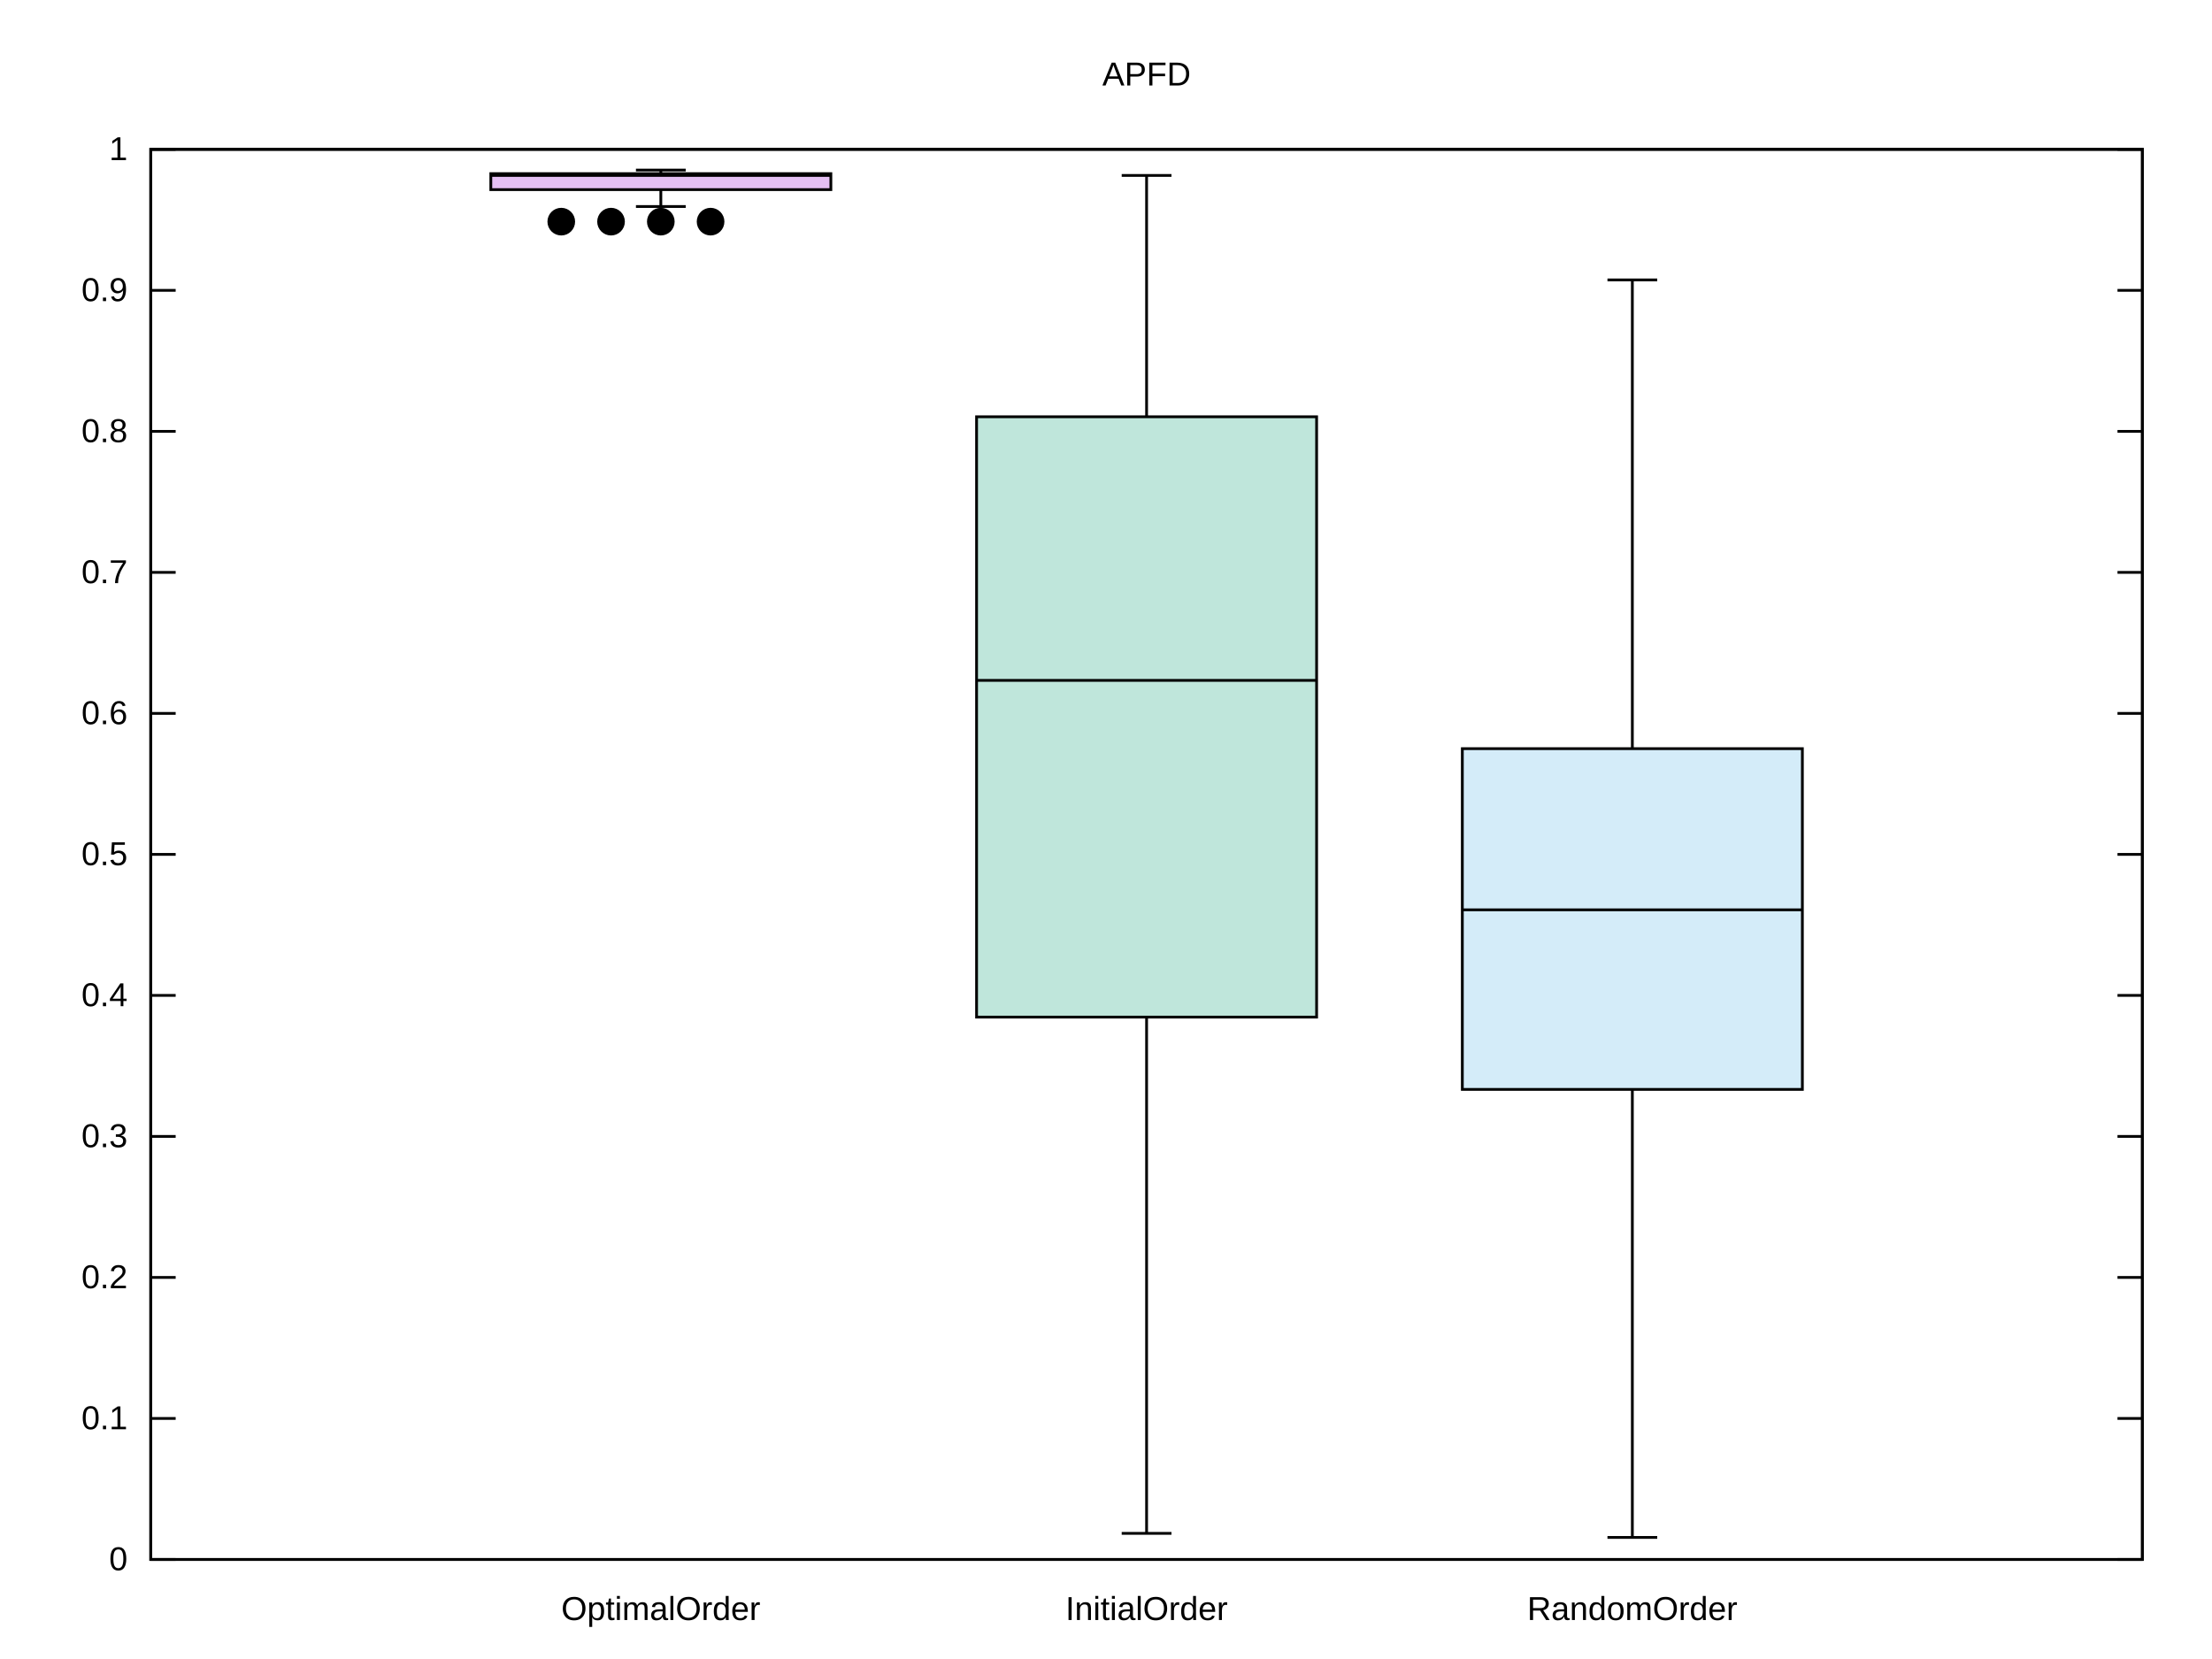
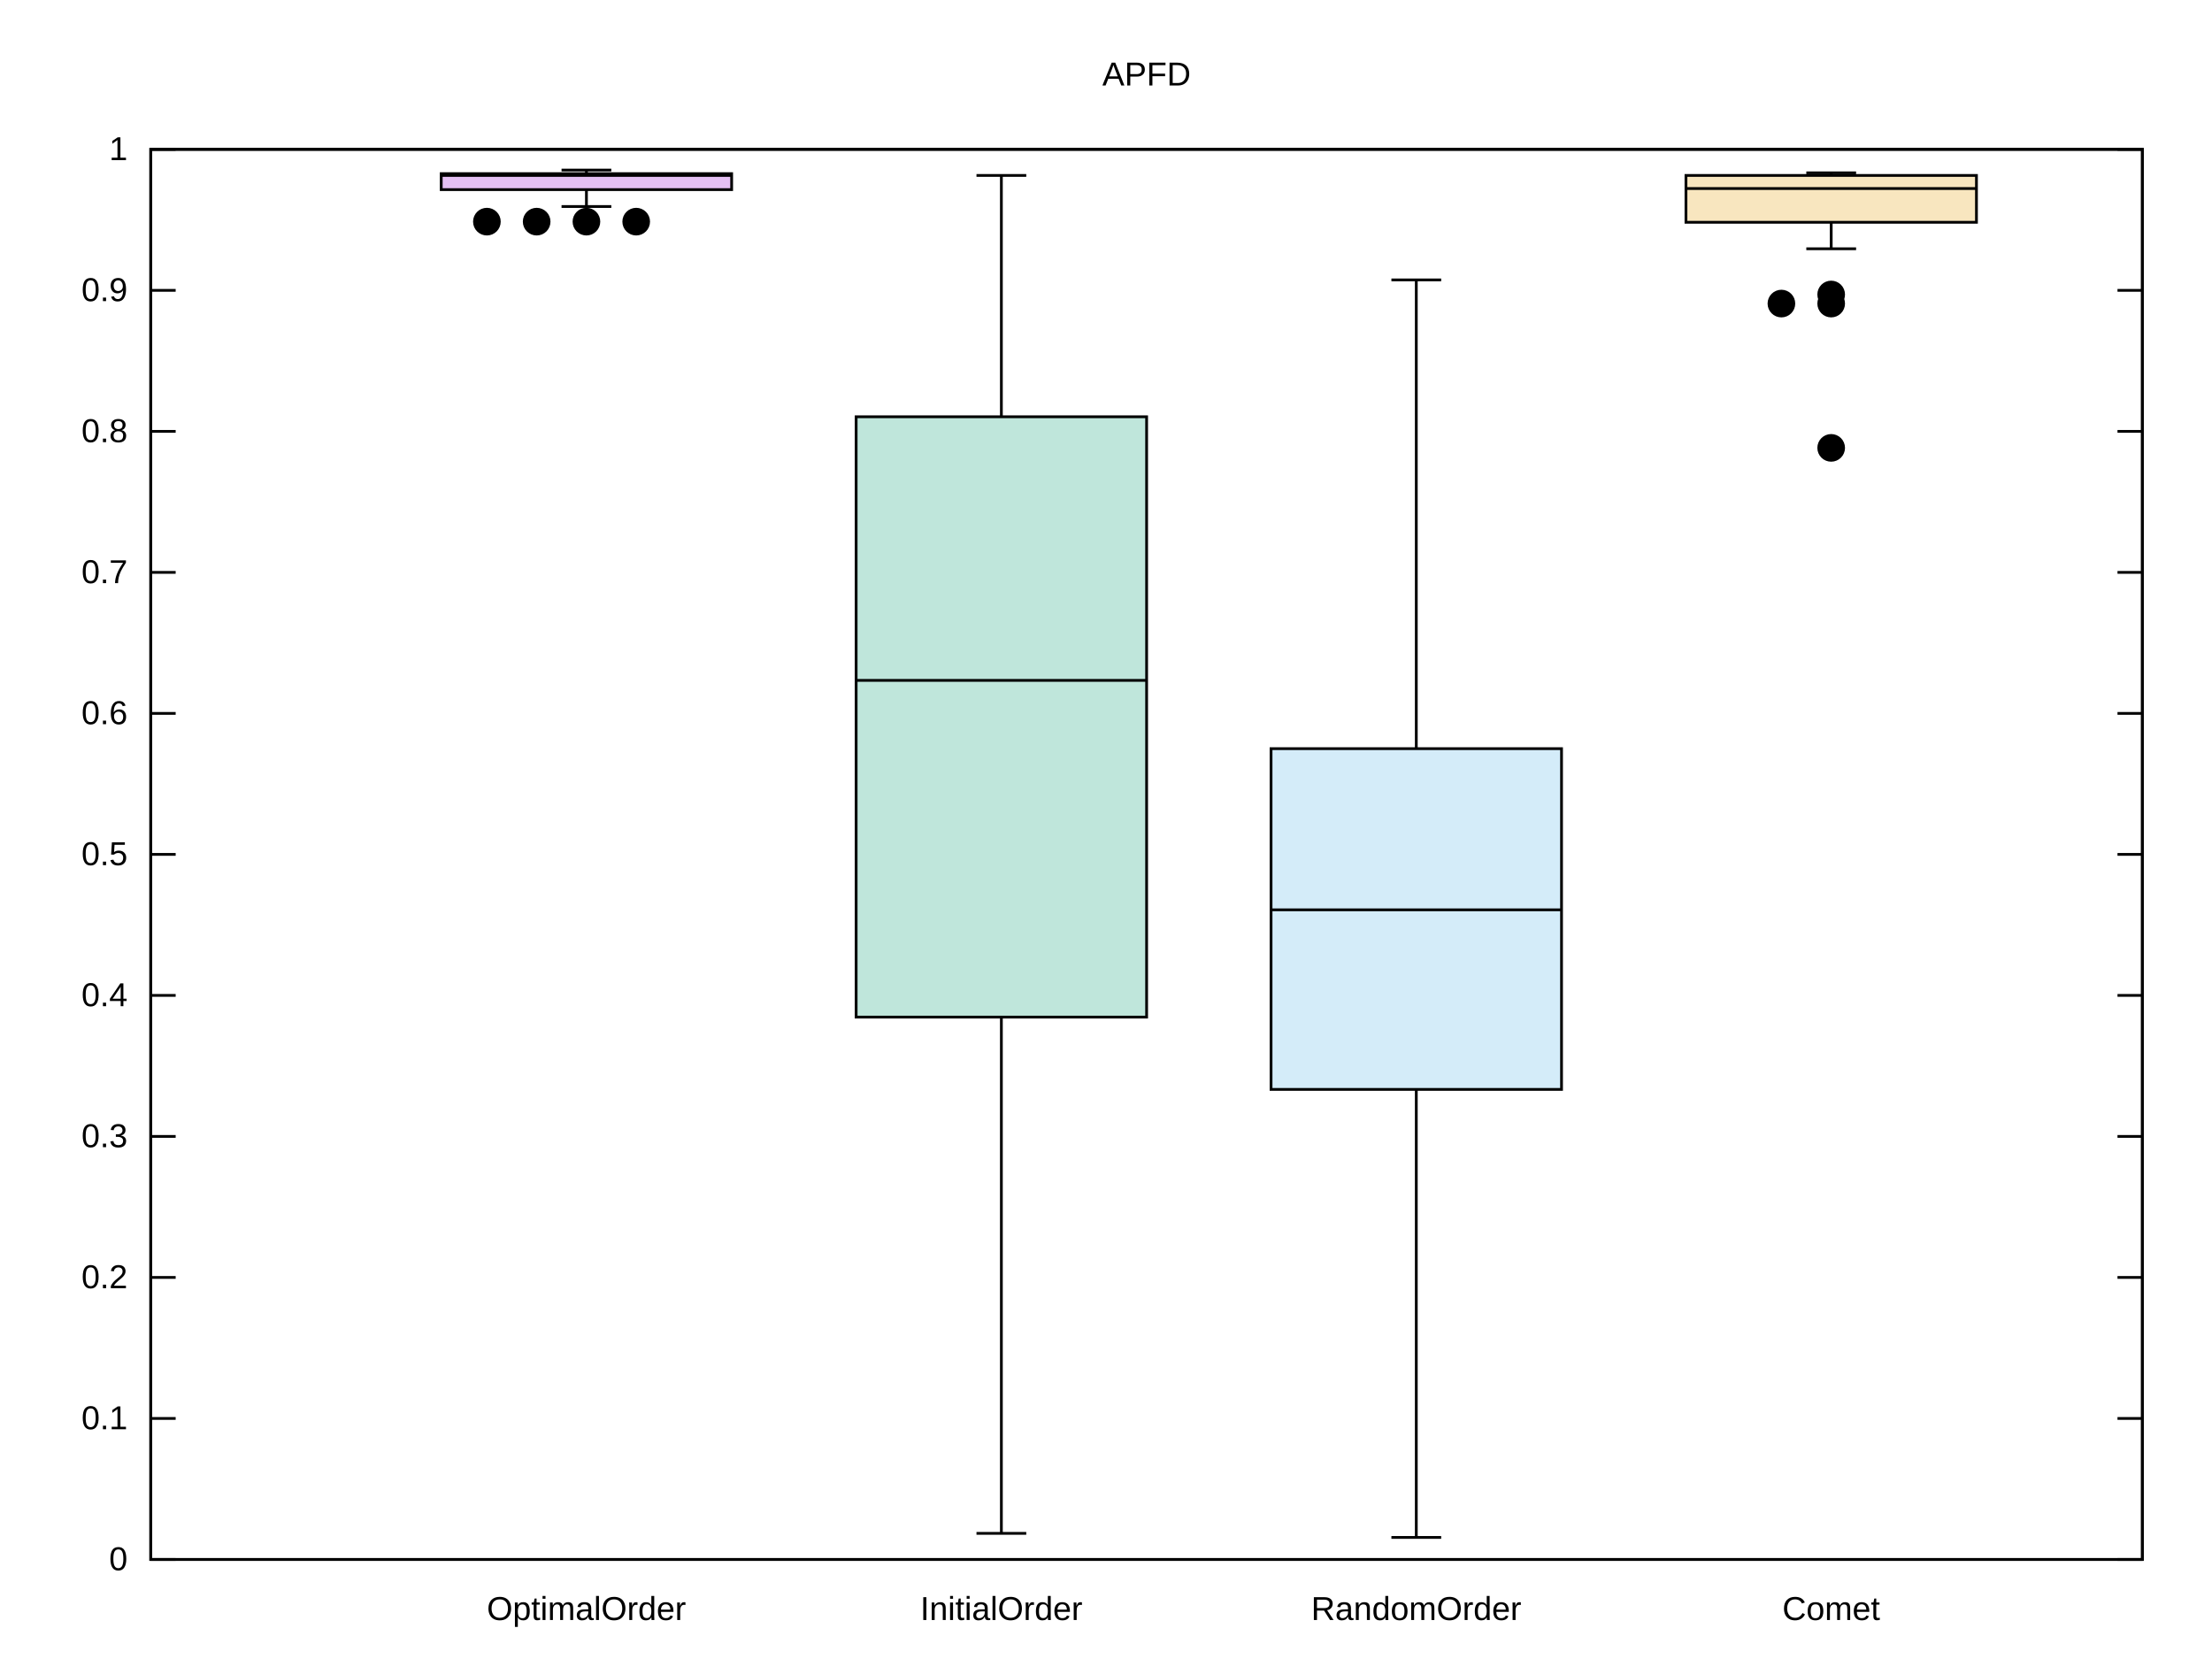
<svg xmlns="http://www.w3.org/2000/svg" xmlns:xlink="http://www.w3.org/1999/xlink" width="800" height="600" viewBox="0 0 800 600">
  <g id="gnuplot_canvas">
    <rect x="0" y="0" width="800" height="600" fill="none" />
    <defs>
      <circle id="gpDot" r="0.5" stroke-width="0.5" stroke="currentColor" />
      <path id="gpPt0" stroke-width="0.222" stroke="currentColor" d="M-1,0 h2 M0,-1 v2" />
      <path id="gpPt1" stroke-width="0.222" stroke="currentColor" d="M-1,-1 L1,1 M1,-1 L-1,1" />
      <path id="gpPt2" stroke-width="0.222" stroke="currentColor" d="M-1,0 L1,0 M0,-1 L0,1 M-1,-1 L1,1 M-1,1 L1,-1" />
      <rect id="gpPt3" stroke-width="0.222" stroke="currentColor" x="-1" y="-1" width="2" height="2" />
      <rect id="gpPt4" stroke-width="0.222" stroke="currentColor" fill="currentColor" x="-1" y="-1" width="2" height="2" />
      <circle id="gpPt5" stroke-width="0.222" stroke="currentColor" cx="0" cy="0" r="1" />
      <use xlink:href="#gpPt5" id="gpPt6" fill="currentColor" stroke="none" />
      <path id="gpPt7" stroke-width="0.222" stroke="currentColor" d="M0,-1.33 L-1.33,0.67 L1.33,0.67 z" />
      <use xlink:href="#gpPt7" id="gpPt8" fill="currentColor" stroke="none" />
      <use xlink:href="#gpPt7" id="gpPt9" stroke="currentColor" transform="rotate(180)" />
      <use xlink:href="#gpPt9" id="gpPt10" fill="currentColor" stroke="none" />
      <use xlink:href="#gpPt3" id="gpPt11" stroke="currentColor" transform="rotate(45)" />
      <use xlink:href="#gpPt11" id="gpPt12" fill="currentColor" stroke="none" />
      <path id="gpPt13" stroke-width="0.222" stroke="currentColor" d="M0,1.330 L1.265,0.411 L0.782,-1.067 L-0.782,-1.076 L-1.265,0.411 z" />
      <use xlink:href="#gpPt13" id="gpPt14" fill="currentColor" stroke="none" />
      <filter id="textbox" filterUnits="objectBoundingBox" x="0" y="0" height="1" width="1">
        <feFlood flood-color="white" flood-opacity="1" result="bgnd" />
        <feComposite in="SourceGraphic" in2="bgnd" operator="atop" />
      </filter>
      <filter id="greybox" filterUnits="objectBoundingBox" x="0" y="0" height="1" width="1">
        <feFlood flood-color="lightgrey" flood-opacity="1" result="grey" />
        <feComposite in="SourceGraphic" in2="grey" operator="atop" />
      </filter>
    </defs>
    <g fill="none" color="white" stroke="currentColor" stroke-width="1.00" stroke-linecap="butt" stroke-linejoin="miter">
</g>
    <g fill="none" color="black" stroke="currentColor" stroke-width="1.00" stroke-linecap="butt" stroke-linejoin="miter">
      <path stroke="black" d="M54.53,564.00 L63.53,564.00 M774.82,564.00 L765.82,564.00  " />
      <g transform="translate(46.14,567.90)" stroke="none" fill="black" font-family="Arial" font-size="12.00" text-anchor="end">
        <text>
          <tspan font-family="Arial"> 0</tspan>
        </text>
      </g>
    </g>
    <g fill="none" color="black" stroke="currentColor" stroke-width="1.00" stroke-linecap="butt" stroke-linejoin="miter">
      <path stroke="black" d="M54.53,513.00 L63.53,513.00 M774.82,513.00 L765.82,513.00  " />
      <g transform="translate(46.14,516.90)" stroke="none" fill="black" font-family="Arial" font-size="12.00" text-anchor="end">
        <text>
          <tspan font-family="Arial"> 0.1</tspan>
        </text>
      </g>
    </g>
    <g fill="none" color="black" stroke="currentColor" stroke-width="1.00" stroke-linecap="butt" stroke-linejoin="miter">
      <path stroke="black" d="M54.53,462.00 L63.53,462.00 M774.82,462.00 L765.82,462.00  " />
      <g transform="translate(46.14,465.90)" stroke="none" fill="black" font-family="Arial" font-size="12.00" text-anchor="end">
        <text>
          <tspan font-family="Arial"> 0.2</tspan>
        </text>
      </g>
    </g>
    <g fill="none" color="black" stroke="currentColor" stroke-width="1.00" stroke-linecap="butt" stroke-linejoin="miter">
      <path stroke="black" d="M54.53,411.00 L63.53,411.00 M774.82,411.00 L765.82,411.00  " />
      <g transform="translate(46.14,414.90)" stroke="none" fill="black" font-family="Arial" font-size="12.00" text-anchor="end">
        <text>
          <tspan font-family="Arial"> 0.3</tspan>
        </text>
      </g>
    </g>
    <g fill="none" color="black" stroke="currentColor" stroke-width="1.00" stroke-linecap="butt" stroke-linejoin="miter">
      <path stroke="black" d="M54.53,360.00 L63.53,360.00 M774.82,360.00 L765.82,360.00  " />
      <g transform="translate(46.14,363.90)" stroke="none" fill="black" font-family="Arial" font-size="12.00" text-anchor="end">
        <text>
          <tspan font-family="Arial"> 0.4</tspan>
        </text>
      </g>
    </g>
    <g fill="none" color="black" stroke="currentColor" stroke-width="1.00" stroke-linecap="butt" stroke-linejoin="miter">
      <path stroke="black" d="M54.53,309.00 L63.53,309.00 M774.82,309.00 L765.82,309.00  " />
      <g transform="translate(46.14,312.90)" stroke="none" fill="black" font-family="Arial" font-size="12.00" text-anchor="end">
        <text>
          <tspan font-family="Arial"> 0.5</tspan>
        </text>
      </g>
    </g>
    <g fill="none" color="black" stroke="currentColor" stroke-width="1.00" stroke-linecap="butt" stroke-linejoin="miter">
      <path stroke="black" d="M54.53,258.01 L63.53,258.01 M774.82,258.01 L765.82,258.01  " />
      <g transform="translate(46.14,261.91)" stroke="none" fill="black" font-family="Arial" font-size="12.00" text-anchor="end">
        <text>
          <tspan font-family="Arial"> 0.6</tspan>
        </text>
      </g>
    </g>
    <g fill="none" color="black" stroke="currentColor" stroke-width="1.00" stroke-linecap="butt" stroke-linejoin="miter">
      <path stroke="black" d="M54.53,207.01 L63.53,207.01 M774.82,207.01 L765.82,207.01  " />
      <g transform="translate(46.14,210.91)" stroke="none" fill="black" font-family="Arial" font-size="12.00" text-anchor="end">
        <text>
          <tspan font-family="Arial"> 0.7</tspan>
        </text>
      </g>
    </g>
    <g fill="none" color="black" stroke="currentColor" stroke-width="1.00" stroke-linecap="butt" stroke-linejoin="miter">
      <path stroke="black" d="M54.53,156.01 L63.53,156.01 M774.82,156.01 L765.82,156.01  " />
      <g transform="translate(46.14,159.91)" stroke="none" fill="black" font-family="Arial" font-size="12.00" text-anchor="end">
        <text>
          <tspan font-family="Arial"> 0.8</tspan>
        </text>
      </g>
    </g>
    <g fill="none" color="black" stroke="currentColor" stroke-width="1.00" stroke-linecap="butt" stroke-linejoin="miter">
      <path stroke="black" d="M54.53,105.01 L63.53,105.01 M774.82,105.01 L765.82,105.01  " />
      <g transform="translate(46.14,108.91)" stroke="none" fill="black" font-family="Arial" font-size="12.00" text-anchor="end">
        <text>
          <tspan font-family="Arial"> 0.9</tspan>
        </text>
      </g>
    </g>
    <g fill="none" color="black" stroke="currentColor" stroke-width="1.00" stroke-linecap="butt" stroke-linejoin="miter">
      <path stroke="black" d="M54.53,54.01 L63.53,54.01 M774.82,54.01 L765.82,54.01  " />
      <g transform="translate(46.14,57.91)" stroke="none" fill="black" font-family="Arial" font-size="12.00" text-anchor="end">
        <text>
          <tspan font-family="Arial"> 1</tspan>
        </text>
      </g>
    </g>
    <g fill="none" color="black" stroke="currentColor" stroke-width="1.00" stroke-linecap="butt" stroke-linejoin="miter">
-       <path stroke="black" d="M238.99,564.00  " />
-       <g transform="translate(238.99,585.90)" stroke="none" fill="black" font-family="Arial" font-size="12.00" text-anchor="middle">
+       <path stroke="black" d="M212.09,564.00  " />
+       <g transform="translate(212.09,585.90)" stroke="none" fill="black" font-family="Arial" font-size="12.00" text-anchor="middle">
        <text>
          <tspan font-family="Arial">OptimalOrder</tspan>
        </text>
      </g>
    </g>
    <g fill="none" color="black" stroke="currentColor" stroke-width="1.00" stroke-linecap="butt" stroke-linejoin="miter">
-       <path stroke="black" d="M414.68,564.00  " />
-       <g transform="translate(414.68,585.90)" stroke="none" fill="black" font-family="Arial" font-size="12.00" text-anchor="middle">
+       <path stroke="black" d="M362.15,564.00  " />
+       <g transform="translate(362.15,585.90)" stroke="none" fill="black" font-family="Arial" font-size="12.00" text-anchor="middle">
        <text>
          <tspan font-family="Arial">InitialOrder</tspan>
        </text>
      </g>
    </g>
    <g fill="none" color="black" stroke="currentColor" stroke-width="1.00" stroke-linecap="butt" stroke-linejoin="miter">
-       <path stroke="black" d="M590.36,564.00  " />
-       <g transform="translate(590.36,585.90)" stroke="none" fill="black" font-family="Arial" font-size="12.00" text-anchor="middle">
+       <path stroke="black" d="M512.21,564.00  " />
+       <g transform="translate(512.21,585.90)" stroke="none" fill="black" font-family="Arial" font-size="12.00" text-anchor="middle">
        <text>
          <tspan font-family="Arial">RandomOrder</tspan>
        </text>
      </g>
    </g>
    <g fill="none" color="black" stroke="currentColor" stroke-width="1.00" stroke-linecap="butt" stroke-linejoin="miter">
+       <path stroke="black" d="M662.27,564.00  " />
+       <g transform="translate(662.27,585.90)" stroke="none" fill="black" font-family="Arial" font-size="12.00" text-anchor="middle">
+         <text>
+           <tspan font-family="Arial">Comet</tspan>
+         </text>
+       </g>
+     </g>
+     <g fill="none" color="black" stroke="currentColor" stroke-width="1.00" stroke-linecap="butt" stroke-linejoin="miter">
</g>
    <g fill="none" color="black" stroke="currentColor" stroke-width="1.00" stroke-linecap="butt" stroke-linejoin="miter">
      <path stroke="black" d="M54.53,54.01 L54.53,564.00 L774.82,564.00 L774.82,54.01 L54.53,54.01 Z  " />
    </g>
    <g fill="none" color="black" stroke="currentColor" stroke-width="1.00" stroke-linecap="butt" stroke-linejoin="miter">
</g>
    <g id="gnuplot_plot_1">
      <g fill="none" color="black" stroke="currentColor" stroke-width="1.00" stroke-linecap="butt" stroke-linejoin="miter">
</g>
      <g fill="none" color="black" stroke="currentColor" stroke-width="1.00" stroke-linecap="butt" stroke-linejoin="miter">
        <g stroke="none" shape-rendering="crispEdges">
-           <polygon fill="rgb(148,   0, 211)" fill-opacity="0.25" points="177.51,68.58 300.49,68.58 300.49,62.80 177.51,62.80 " />
-         </g>
-         <path stroke="black" d="M177.51,68.58 L300.49,68.58 L300.49,62.80 L177.51,62.80 L177.51,68.58 Z  " />
-         <path stroke="black" d="M177.51,63.45 L300.49,63.45 M239.00,74.69 L239.00,68.58 M239.00,62.80 L239.00,61.51 M230.00,61.51 L248.00,61.51   M230.00,74.69 L248.00,74.69  " />
-         <use xlink:href="#gpPt6" transform="translate(238.99,80.16) scale(4.50)" color="black" />
-         <use xlink:href="#gpPt6" transform="translate(220.99,80.16) scale(4.50)" color="black" />
-         <use xlink:href="#gpPt6" transform="translate(256.99,80.16) scale(4.50)" color="black" />
-         <use xlink:href="#gpPt6" transform="translate(202.99,80.16) scale(4.50)" color="black" />
+           <polygon fill="rgb(148,   0, 211)" fill-opacity="0.25" points="159.57,68.58 264.61,68.58 264.61,62.80 159.57,62.80 " />
+         </g>
+         <path stroke="black" d="M159.57,68.58 L264.61,68.58 L264.61,62.80 L159.57,62.80 L159.57,68.58 Z  " />
+         <path stroke="black" d="M159.57,63.45 L264.61,63.45 M212.09,74.69 L212.09,68.58 M212.09,62.80 L212.09,61.51 M203.09,61.51 L221.09,61.51   M203.09,74.69 L221.09,74.69  " />
+         <use xlink:href="#gpPt6" transform="translate(212.09,80.16) scale(4.50)" color="black" />
+         <use xlink:href="#gpPt6" transform="translate(194.09,80.16) scale(4.50)" color="black" />
+         <use xlink:href="#gpPt6" transform="translate(230.09,80.16) scale(4.50)" color="black" />
+         <use xlink:href="#gpPt6" transform="translate(176.09,80.16) scale(4.50)" color="black" />
      </g>
    </g>
    <g id="gnuplot_plot_2">
      <g fill="none" color="black" stroke="currentColor" stroke-width="1.00" stroke-linecap="butt" stroke-linejoin="miter">
</g>
      <g fill="none" color="black" stroke="currentColor" stroke-width="1.00" stroke-linecap="butt" stroke-linejoin="miter">
        <g stroke="none" shape-rendering="crispEdges">
-           <polygon fill="rgb(  0, 158, 115)" fill-opacity="0.25" points="353.19,367.85 476.17,367.85 476.17,150.73 353.19,150.73 " />
-         </g>
-         <path stroke="black" d="M353.19,367.85 L476.17,367.85 L476.17,150.73 L353.19,150.73 L353.19,367.85 Z  " />
-         <path stroke="black" d="M353.19,246.07 L476.17,246.07 M414.68,554.56 L414.68,367.85 M414.68,150.73 L414.68,63.45 M405.68,63.45 L423.68,63.45   M405.68,554.56 L423.68,554.56  " />
+           <polygon fill="rgb(  0, 158, 115)" fill-opacity="0.25" points="309.63,367.85 414.69,367.85 414.69,150.73 309.63,150.73 " />
+         </g>
+         <path stroke="black" d="M309.63,367.85 L414.69,367.85 L414.69,150.73 L309.63,150.73 L309.63,367.85 Z  " />
+         <path stroke="black" d="M309.63,246.07 L414.69,246.07 M362.16,554.56 L362.16,367.85 M362.16,150.73 L362.16,63.45 M353.16,63.45 L371.16,63.45   M353.16,554.56 L371.16,554.56  " />
      </g>
    </g>
    <g id="gnuplot_plot_3">
      <g fill="none" color="black" stroke="currentColor" stroke-width="1.00" stroke-linecap="butt" stroke-linejoin="miter">
</g>
      <g fill="none" color="black" stroke="currentColor" stroke-width="1.00" stroke-linecap="butt" stroke-linejoin="miter">
        <g stroke="none" shape-rendering="crispEdges">
-           <polygon fill="rgb( 86, 180, 233)" fill-opacity="0.25" points="528.87,394.00 651.85,394.00 651.85,270.76 528.87,270.76 " />
-         </g>
-         <path stroke="black" d="M528.87,394.00 L651.85,394.00 L651.85,270.76 L528.87,270.76 L528.87,394.00 Z  " />
-         <path stroke="black" d="M528.87,329.05 L651.85,329.05 M590.36,556.03 L590.36,394.00 M590.36,270.76 L590.36,101.23 M581.36,101.23 L599.36,101.23   M581.36,556.03 L599.36,556.03  " />
+           <polygon fill="rgb( 86, 180, 233)" fill-opacity="0.25" points="459.69,394.00 564.75,394.00 564.75,270.76 459.69,270.76 " />
+         </g>
+         <path stroke="black" d="M459.69,394.00 L564.75,394.00 L564.75,270.76 L459.69,270.76 L459.69,394.00 Z  " />
+         <path stroke="black" d="M459.69,329.05 L564.75,329.05 M512.22,556.03 L512.22,394.00 M512.22,270.76 L512.22,101.23 M503.22,101.23 L521.22,101.23   M503.22,556.03 L521.22,556.03  " />
+       </g>
+     </g>
+     <g id="gnuplot_plot_4">
+       <g fill="none" color="black" stroke="currentColor" stroke-width="1.00" stroke-linecap="butt" stroke-linejoin="miter">
+ </g>
+       <g fill="none" color="black" stroke="currentColor" stroke-width="1.00" stroke-linecap="butt" stroke-linejoin="miter">
+         <g stroke="none" shape-rendering="crispEdges">
+           <polygon fill="rgb(230, 159,   0)" fill-opacity="0.25" points="609.75,80.39 714.81,80.39 714.81,63.45 609.75,63.45 " />
+         </g>
+         <path stroke="black" d="M609.75,80.39 L714.81,80.39 L714.81,63.45 L609.75,63.45 L609.75,80.39 Z  " />
+         <path stroke="black" d="M609.75,68.18 L714.81,68.18 M662.28,89.97 L662.28,80.39 M662.28,63.45 L662.28,62.51 M653.28,62.51 L671.28,62.51   M653.28,89.97 L671.28,89.97  " />
+         <use xlink:href="#gpPt6" transform="translate(662.27,161.98) scale(4.50)" color="black" />
+         <use xlink:href="#gpPt6" transform="translate(662.27,109.79) scale(4.50)" color="black" />
+         <use xlink:href="#gpPt6" transform="translate(644.27,109.79) scale(4.50)" color="black" />
+         <use xlink:href="#gpPt6" transform="translate(662.27,106.51) scale(4.50)" color="black" />
      </g>
    </g>
    <g fill="none" color="white" stroke="black" stroke-width="2.00" stroke-linecap="butt" stroke-linejoin="miter">
</g>
    <g fill="none" color="black" stroke="currentColor" stroke-width="2.00" stroke-linecap="butt" stroke-linejoin="miter">
</g>
    <g fill="none" color="black" stroke="black" stroke-width="1.00" stroke-linecap="butt" stroke-linejoin="miter">
</g>
    <g fill="none" color="black" stroke="currentColor" stroke-width="1.00" stroke-linecap="butt" stroke-linejoin="miter">
      <path stroke="black" d="M54.53,54.01 L54.53,564.00 L774.82,564.00 L774.82,54.01 L54.53,54.01 Z  " />
    </g>
    <g fill="none" color="black" stroke="currentColor" stroke-width="1.00" stroke-linecap="butt" stroke-linejoin="miter">
      <g transform="translate(414.67,30.91)" stroke="none" fill="black" font-family="Arial" font-size="12.00" text-anchor="middle">
        <text>
          <tspan font-family="Arial">APFD</tspan>
        </text>
      </g>
    </g>
    <g fill="none" color="black" stroke="currentColor" stroke-width="1.00" stroke-linecap="butt" stroke-linejoin="miter">
</g>
  </g>
</svg>
